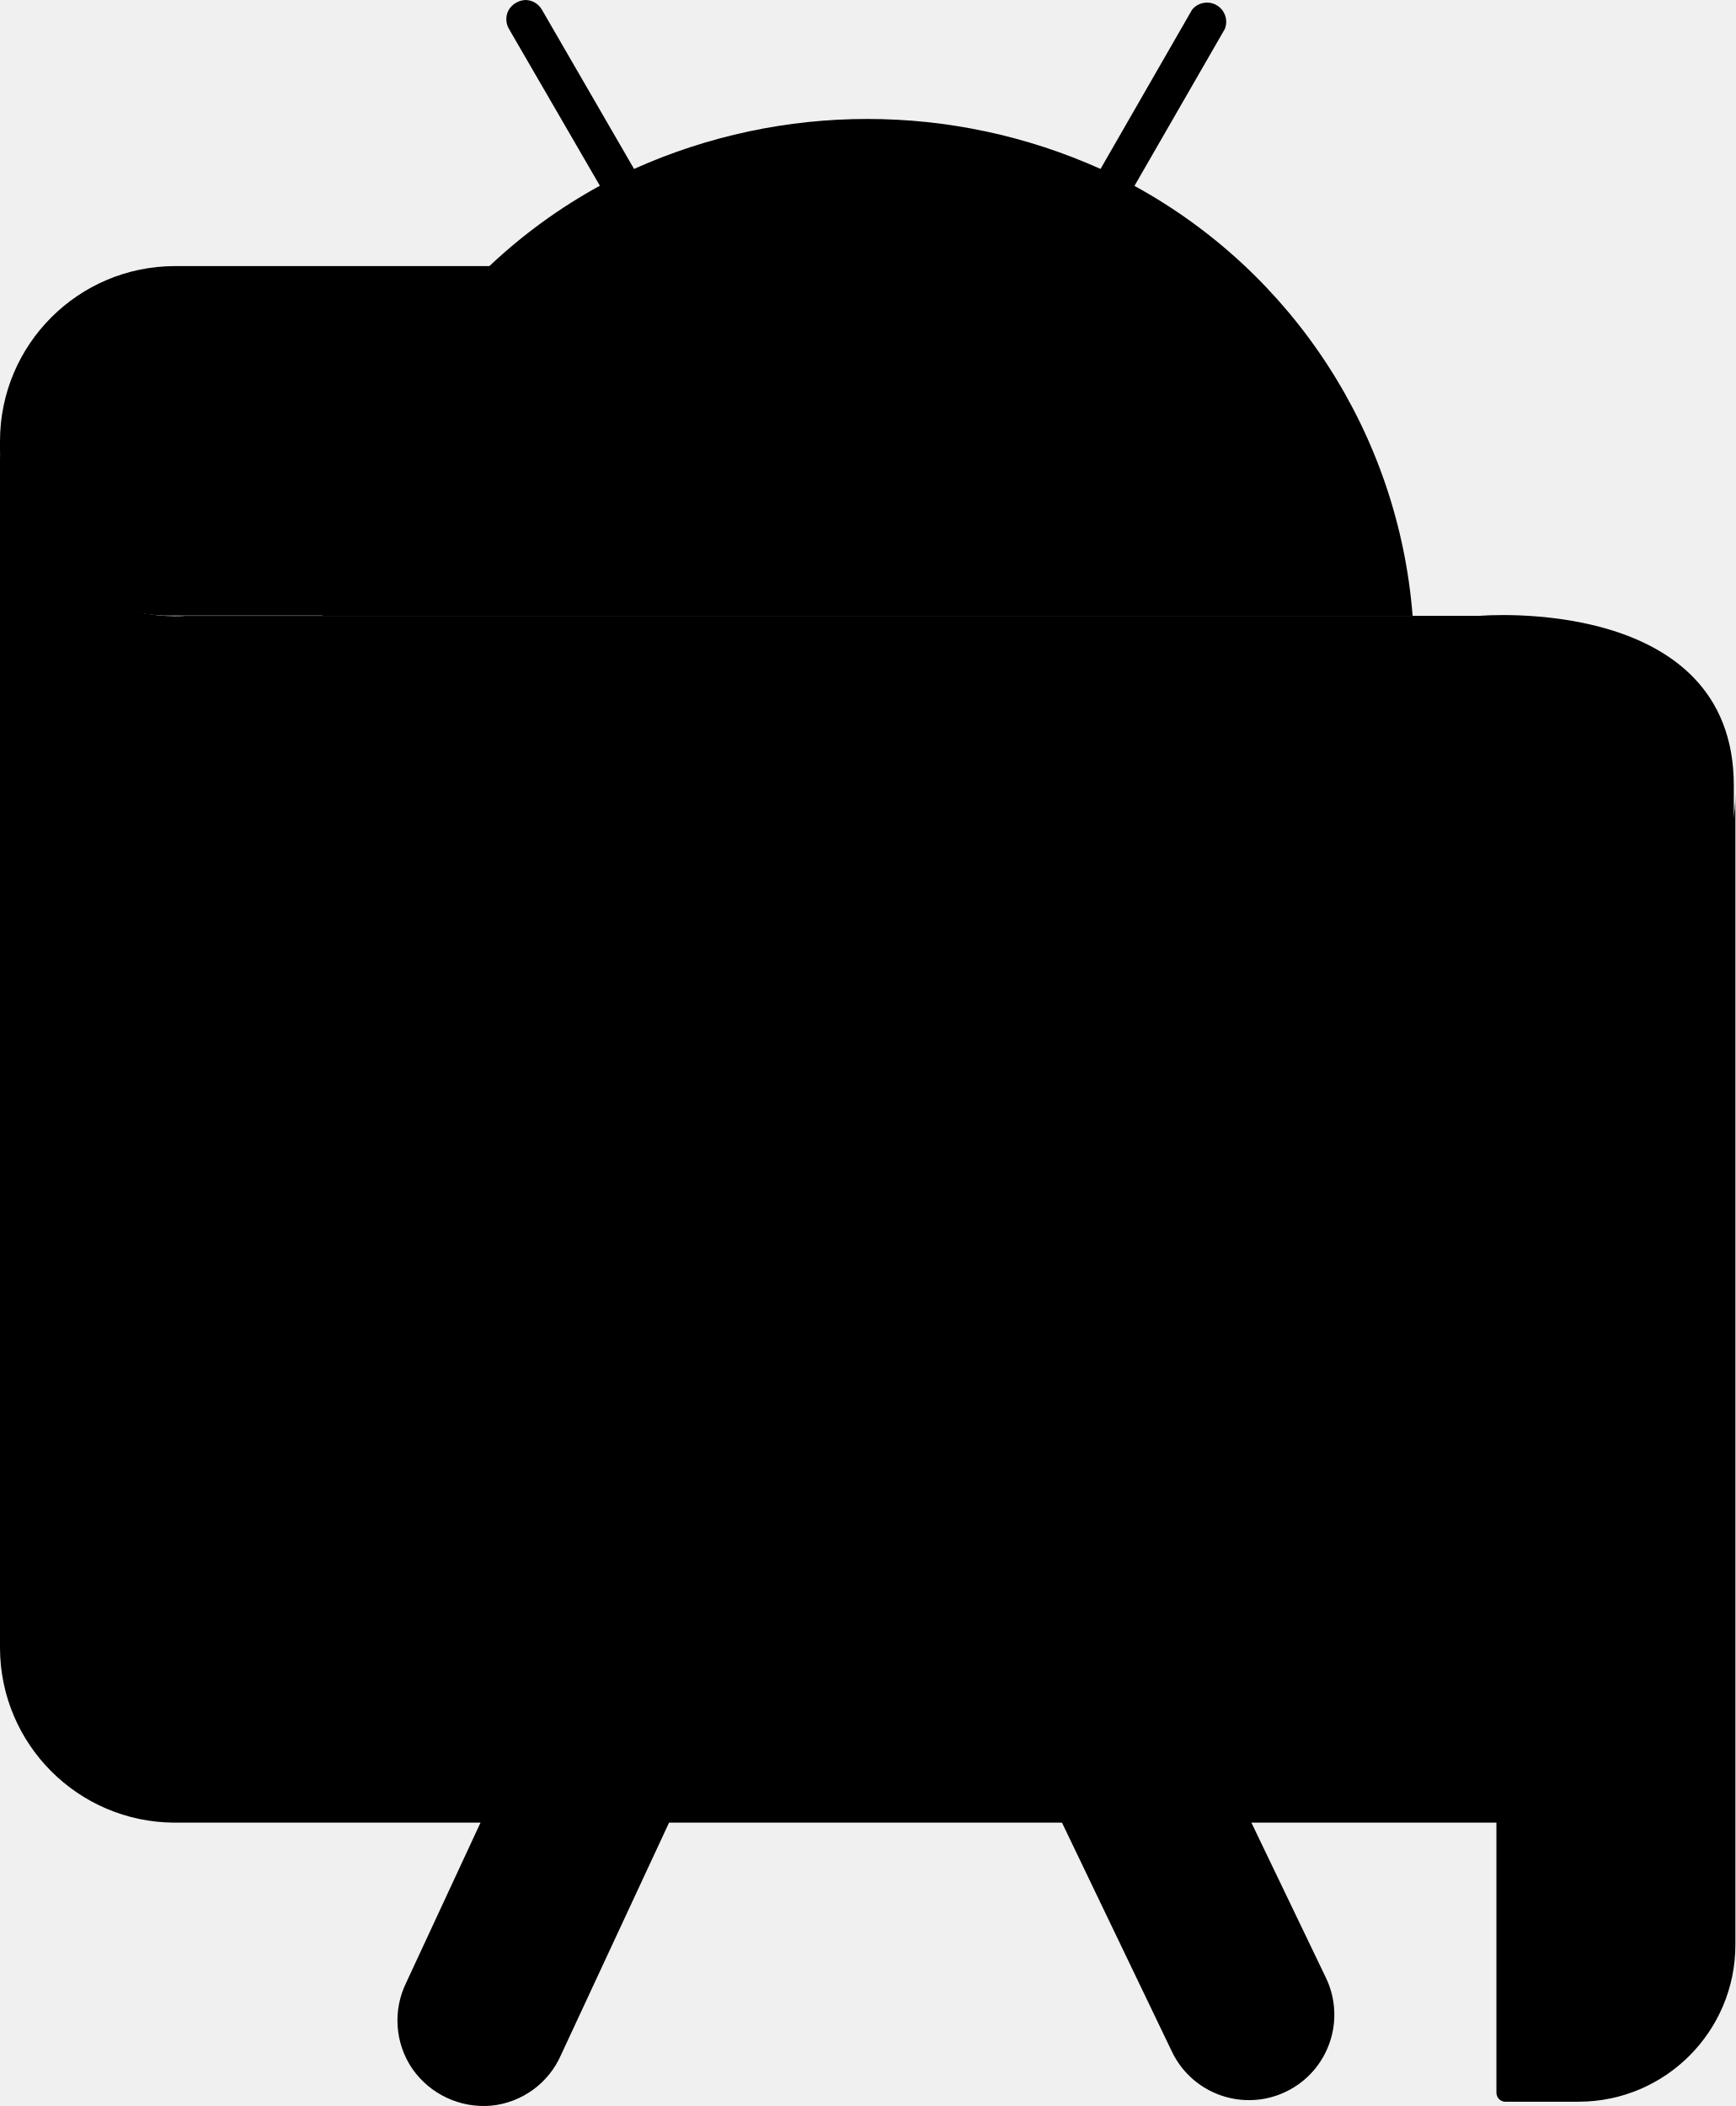
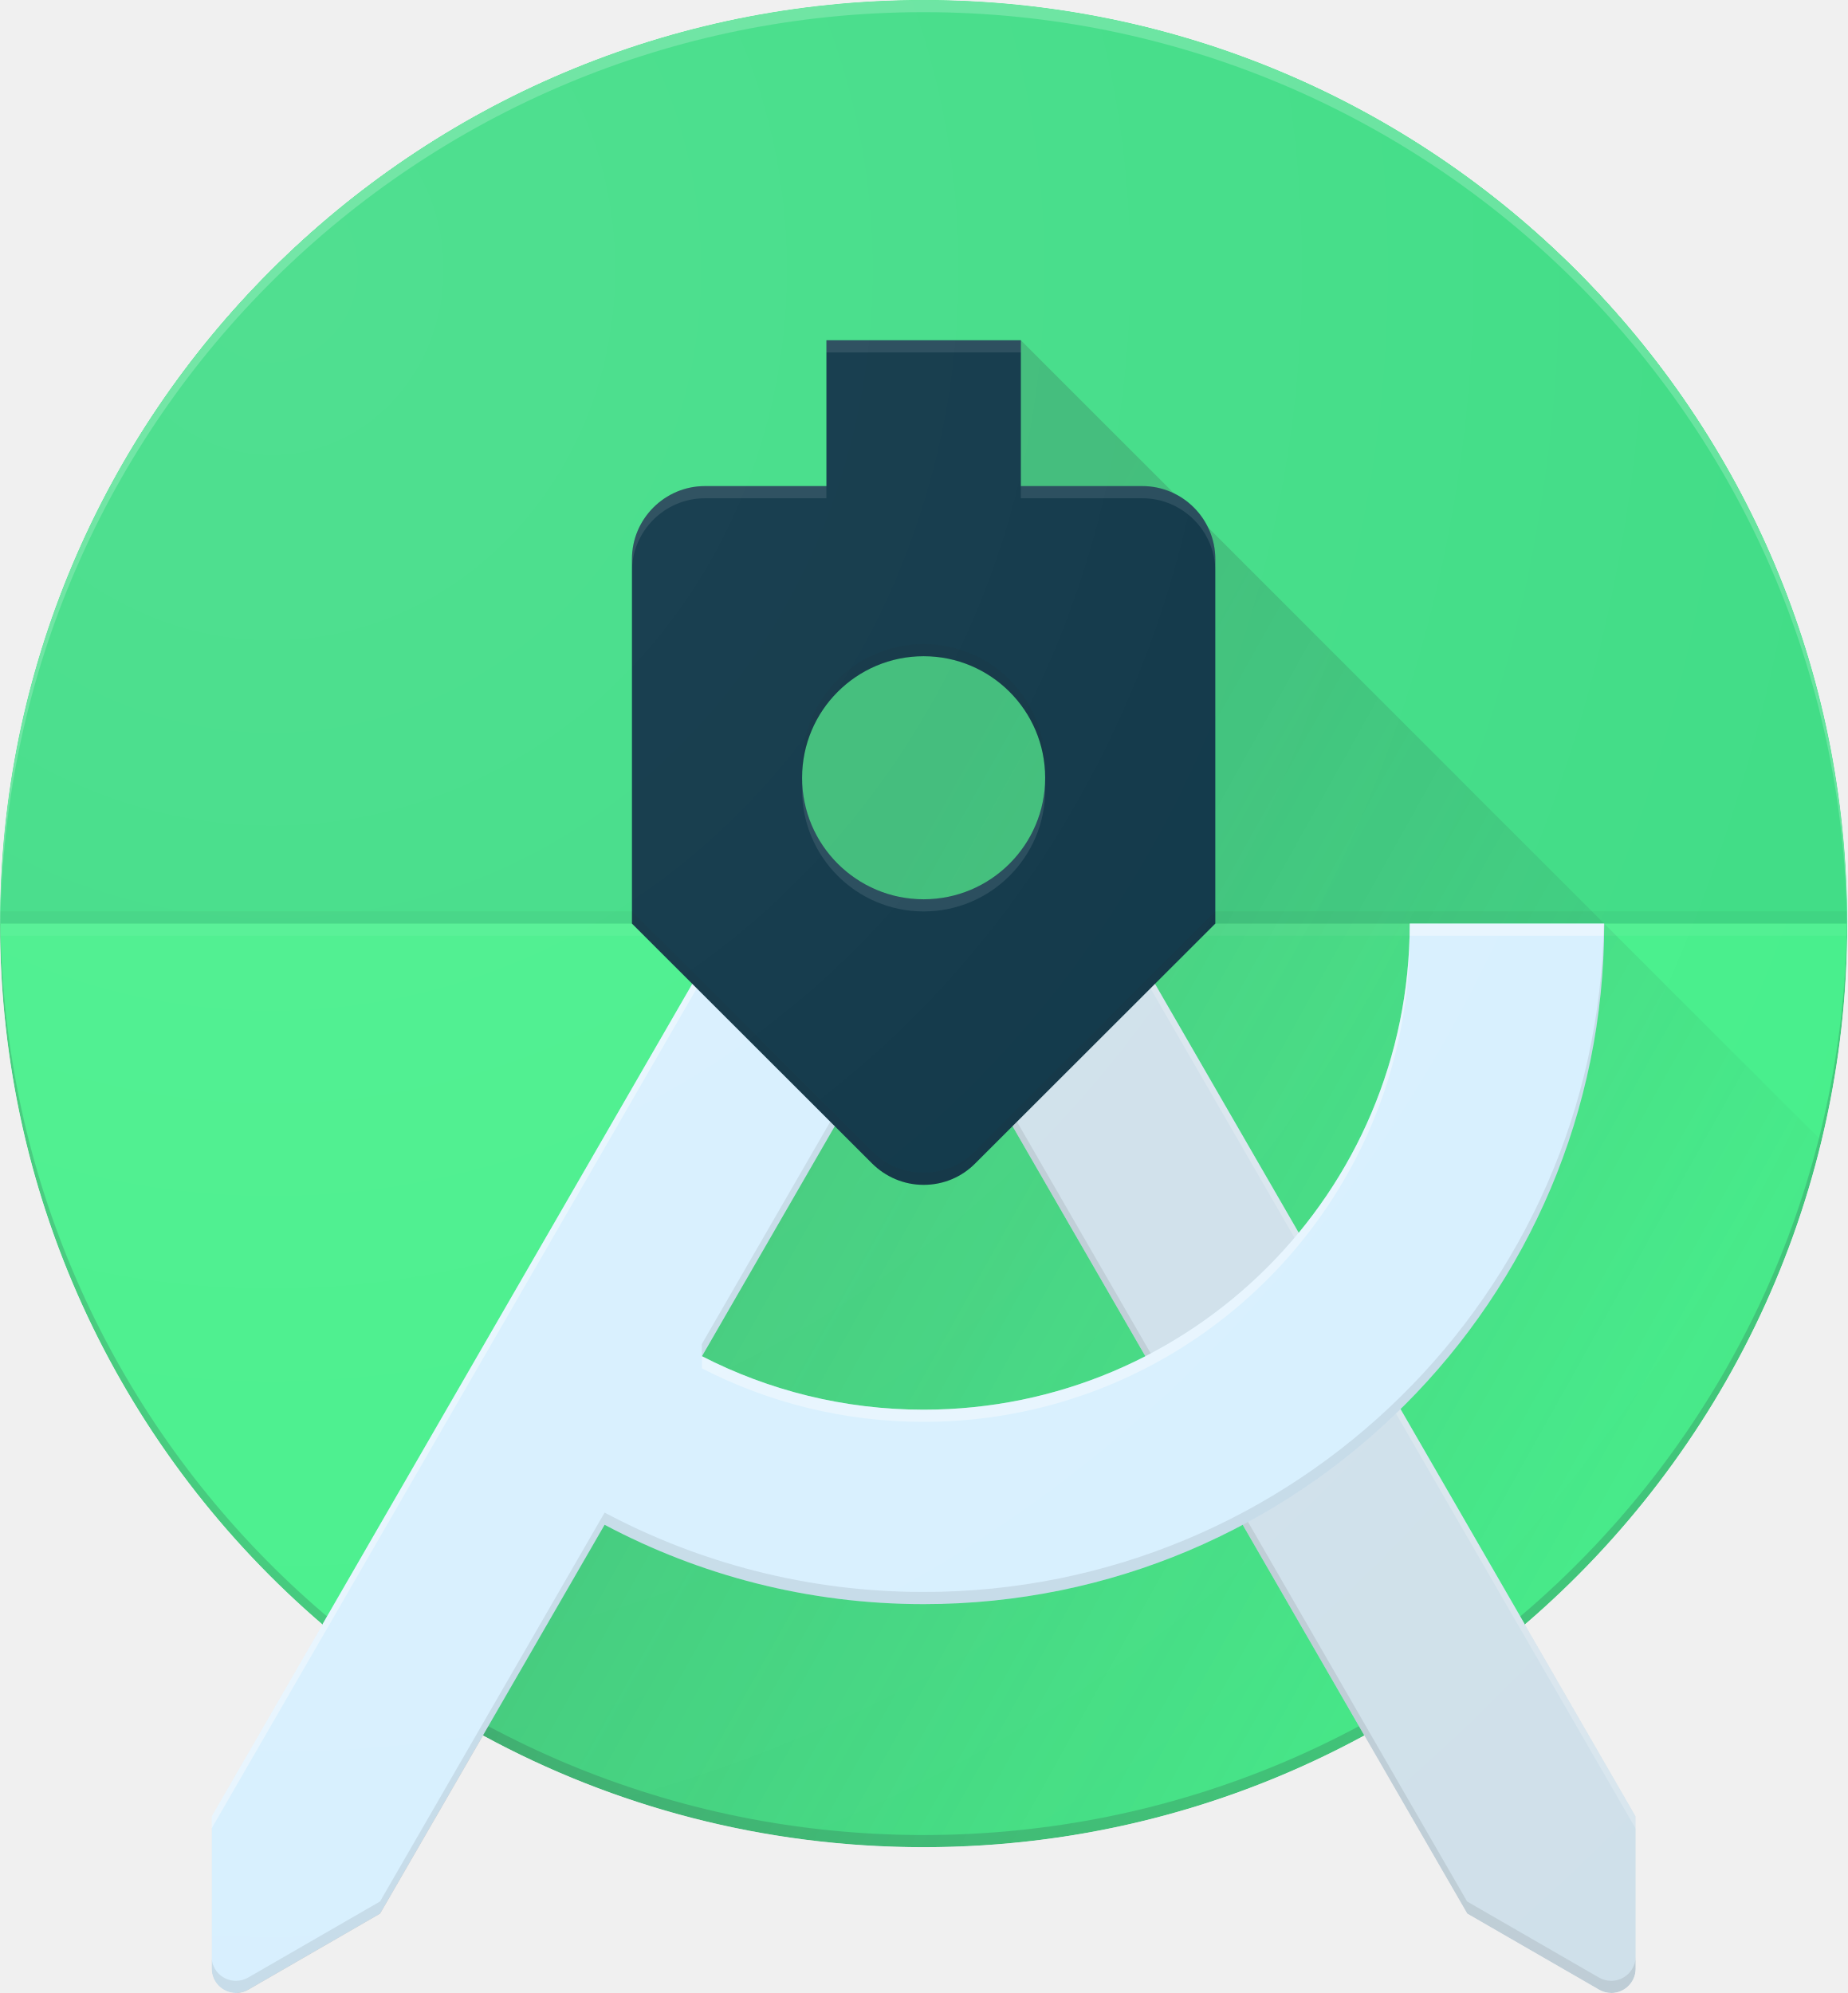
- <svg xmlns="http://www.w3.org/2000/svg" id="Layer_1" data-name="Layer 1" viewBox="0 0 409.24 496.55">
-   <defs>
-     <style>.cls-1{fill:#073042;}.cls-2{fill:#4285f4;}.cls-3{fill:#3870b2;}.cls-4{fill:#fff;}.cls-5{fill:#3ddc84;}</style>
+ <svg xmlns="http://www.w3.org/2000/svg" xmlns:xlink="http://www.w3.org/1999/xlink" viewBox="0 0 200 215.789">
+   <defs id="defs30">
+     <path d="M 101.333,50.667 C 101.333,22.687 78.647,0 50.667,0 22.687,0 0,22.687 0,50.667 c 0,15.387 6.867,29.16 17.693,38.447 L 11.613,99.64 V 108 c 0,0.733 0.6,1.333 1.333,1.333 0.247,0 0.473,-0.067 0.673,-0.18 L 20.853,104.98 26.5,95.207 c 7.18,3.907 15.413,6.127 24.167,6.127 8.753,0 16.987,-2.22 24.173,-6.127 L 80.487,104.98 87.72,109.153 c 0.2,0.113 0.427,0.18 0.673,0.18 0.733,0 1.333,-0.6 1.333,-1.333 v -8.36 l -6.08,-10.527 c 10.82,-9.287 17.687,-23.06 17.687,-38.447 z" id="path-1" />
+     <path d="M 101.333,50.667 C 101.333,22.687 78.647,0 50.667,0 22.687,0 0,22.687 0,50.667 c 0,15.387 6.867,29.16 17.693,38.447 L 11.613,99.64 V 108 c 0,0.733 0.6,1.333 1.333,1.333 0.247,0 0.473,-0.067 0.673,-0.18 L 20.853,104.98 26.5,95.207 c 7.18,3.907 15.413,6.127 24.167,6.127 8.753,0 16.987,-2.22 24.173,-6.127 L 80.487,104.98 87.72,109.153 c 0.2,0.113 0.427,0.18 0.673,0.18 0.733,0 1.333,-0.6 1.333,-1.333 v -8.36 l -6.08,-10.527 c 10.82,-9.287 17.687,-23.06 17.687,-38.447 z" id="path-3" />
+     <path d="M 101.333,50.667 C 101.333,22.687 78.647,0 50.667,0 22.687,0 0,22.687 0,50.667 c 0,15.387 6.867,29.16 17.693,38.447 L 11.613,99.64 V 108 c 0,0.733 0.6,1.333 1.333,1.333 0.247,0 0.473,-0.067 0.673,-0.18 L 20.853,104.98 26.5,95.207 c 7.18,3.907 15.413,6.127 24.167,6.127 8.753,0 16.987,-2.22 24.173,-6.127 L 80.487,104.98 87.72,109.153 c 0.2,0.113 0.427,0.18 0.673,0.18 0.733,0 1.333,-0.6 1.333,-1.333 v -8.36 l -6.08,-10.527 c 10.82,-9.287 17.687,-23.06 17.687,-38.447 z" id="path-5" />
+     <path d="M 101.333,50.667 C 101.333,22.687 78.647,0 50.667,0 22.687,0 0,22.687 0,50.667 c 0,15.387 6.867,29.16 17.693,38.447 L 11.613,99.64 V 108 c 0,0.733 0.6,1.333 1.333,1.333 0.247,0 0.473,-0.067 0.673,-0.18 L 20.853,104.98 26.5,95.207 c 7.18,3.907 15.413,6.127 24.167,6.127 8.753,0 16.987,-2.22 24.173,-6.127 L 80.487,104.98 87.72,109.153 c 0.2,0.113 0.427,0.18 0.673,0.18 0.733,0 1.333,-0.6 1.333,-1.333 v -8.36 l -6.08,-10.527 c 10.82,-9.287 17.687,-23.06 17.687,-38.447 z" id="path-7" />
+     <path d="M 101.333,50.667 C 101.333,22.687 78.647,0 50.667,0 22.687,0 0,22.687 0,50.667 c 0,15.387 6.867,29.16 17.693,38.447 L 11.613,99.64 V 108 c 0,0.733 0.6,1.333 1.333,1.333 0.247,0 0.473,-0.067 0.673,-0.18 L 20.853,104.98 26.5,95.207 c 7.18,3.907 15.413,6.127 24.167,6.127 8.753,0 16.987,-2.22 24.173,-6.127 L 80.487,104.98 87.72,109.153 c 0.2,0.113 0.427,0.18 0.673,0.18 0.733,0 1.333,-0.6 1.333,-1.333 v -8.36 l -6.08,-10.527 c 10.82,-9.287 17.687,-23.06 17.687,-38.447 z" id="path-9" />
+     <path d="M 101.333,50.667 C 101.333,22.687 78.647,0 50.667,0 22.687,0 0,22.687 0,50.667 c 0,15.387 6.867,29.16 17.693,38.447 L 11.613,99.64 V 108 c 0,0.733 0.6,1.333 1.333,1.333 0.247,0 0.473,-0.067 0.673,-0.18 L 20.853,104.98 26.5,95.207 c 7.18,3.907 15.413,6.127 24.167,6.127 8.753,0 16.987,-2.22 24.173,-6.127 L 80.487,104.98 87.72,109.153 c 0.2,0.113 0.427,0.18 0.673,0.18 0.733,0 1.333,-0.6 1.333,-1.333 v -8.36 l -6.08,-10.527 c 10.82,-9.287 17.687,-23.06 17.687,-38.447 z" id="path-11" />
+     <path d="M 101.333,50.667 C 101.333,22.687 78.647,0 50.667,0 22.687,0 0,22.687 0,50.667 c 0,15.387 6.867,29.16 17.693,38.447 L 11.613,99.64 V 108 c 0,0.733 0.6,1.333 1.333,1.333 0.247,0 0.473,-0.067 0.673,-0.18 L 20.853,104.98 26.5,95.207 c 7.18,3.907 15.413,6.127 24.167,6.127 8.753,0 16.987,-2.22 24.173,-6.127 L 80.487,104.98 87.72,109.153 c 0.2,0.113 0.427,0.18 0.673,0.18 0.733,0 1.333,-0.6 1.333,-1.333 v -8.36 l -6.08,-10.527 c 10.82,-9.287 17.687,-23.06 17.687,-38.447 z" id="path-13" />
+     <linearGradient x1="39.405" y1="65.114" x2="87.25" y2="92.593" id="linearGradient-15" gradientTransform="scale(0.9873464,1.012816)" gradientUnits="userSpaceOnUse">
+       <stop stop-color="#263238" stop-opacity="0.2" offset="0%" id="stop13" />
+       <stop stop-color="#263238" stop-opacity="0.02" offset="100%" id="stop15" />
+     </linearGradient>
+     <path d="M 101.333,50.667 C 101.333,22.687 78.647,0 50.667,0 22.687,0 0,22.687 0,50.667 c 0,15.387 6.867,29.16 17.693,38.447 L 11.613,99.64 V 108 c 0,0.733 0.6,1.333 1.333,1.333 0.247,0 0.473,-0.067 0.673,-0.18 L 20.853,104.98 26.5,95.207 c 7.18,3.907 15.413,6.127 24.167,6.127 8.753,0 16.987,-2.22 24.173,-6.127 L 80.487,104.98 87.72,109.153 c 0.2,0.113 0.427,0.18 0.673,0.18 0.733,0 1.333,-0.6 1.333,-1.333 v -8.36 l -6.08,-10.527 c 10.82,-9.287 17.687,-23.06 17.687,-38.447 z" id="path-16" />
+     <path d="M 101.333,50.667 C 101.333,22.687 78.647,0 50.667,0 22.687,0 0,22.687 0,50.667 c 0,15.387 6.867,29.16 17.693,38.447 L 11.613,99.64 V 108 c 0,0.733 0.6,1.333 1.333,1.333 0.247,0 0.473,-0.067 0.673,-0.18 L 20.853,104.98 26.5,95.207 c 7.18,3.907 15.413,6.127 24.167,6.127 8.753,0 16.987,-2.22 24.173,-6.127 L 80.487,104.98 87.72,109.153 c 0.2,0.113 0.427,0.18 0.673,0.18 0.733,0 1.333,-0.6 1.333,-1.333 v -8.36 l -6.08,-10.527 c 10.82,-9.287 17.687,-23.06 17.687,-38.447 z" id="path-18" />
+     <path d="M 101.333,50.667 C 101.333,22.687 78.647,0 50.667,0 22.687,0 0,22.687 0,50.667 c 0,15.387 6.867,29.16 17.693,38.447 L 11.613,99.64 V 108 c 0,0.733 0.6,1.333 1.333,1.333 0.247,0 0.473,-0.067 0.673,-0.18 L 20.853,104.98 26.5,95.207 c 7.18,3.907 15.413,6.127 24.167,6.127 8.753,0 16.987,-2.22 24.173,-6.127 L 80.487,104.98 87.72,109.153 c 0.2,0.113 0.427,0.18 0.673,0.18 0.733,0 1.333,-0.6 1.333,-1.333 v -8.36 l -6.08,-10.527 c 10.82,-9.287 17.687,-23.06 17.687,-38.447 z" id="path-20" />
+     <path d="M 101.333,50.667 C 101.333,22.687 78.647,0 50.667,0 22.687,0 0,22.687 0,50.667 c 0,15.387 6.867,29.16 17.693,38.447 L 11.613,99.64 V 108 c 0,0.733 0.6,1.333 1.333,1.333 0.247,0 0.473,-0.067 0.673,-0.18 L 20.853,104.98 26.5,95.207 c 7.18,3.907 15.413,6.127 24.167,6.127 8.753,0 16.987,-2.22 24.173,-6.127 L 80.487,104.98 87.72,109.153 c 0.2,0.113 0.427,0.18 0.673,0.18 0.733,0 1.333,-0.6 1.333,-1.333 v -8.36 l -6.08,-10.527 c 10.82,-9.287 17.687,-23.06 17.687,-38.447 z" id="path-22" />
+     <path d="M 101.333,50.667 C 101.333,22.687 78.647,0 50.667,0 22.687,0 0,22.687 0,50.667 c 0,15.387 6.867,29.16 17.693,38.447 L 11.613,99.64 V 108 c 0,0.733 0.6,1.333 1.333,1.333 0.247,0 0.473,-0.067 0.673,-0.18 L 20.853,104.98 26.5,95.207 c 7.18,3.907 15.413,6.127 24.167,6.127 8.753,0 16.987,-2.22 24.173,-6.127 L 80.487,104.98 87.72,109.153 c 0.2,0.113 0.427,0.18 0.673,0.18 0.733,0 1.333,-0.6 1.333,-1.333 v -8.36 l -6.08,-10.527 c 10.82,-9.287 17.687,-23.06 17.687,-38.447 z" id="path-24" />
+     <path d="M 101.333,50.667 C 101.333,22.687 78.647,0 50.667,0 22.687,0 0,22.687 0,50.667 c 0,15.387 6.867,29.16 17.693,38.447 L 11.613,99.64 V 108 c 0,0.733 0.6,1.333 1.333,1.333 0.247,0 0.473,-0.067 0.673,-0.18 L 20.853,104.98 26.5,95.207 c 7.18,3.907 15.413,6.127 24.167,6.127 8.753,0 16.987,-2.22 24.173,-6.127 L 80.487,104.98 87.72,109.153 c 0.2,0.113 0.427,0.18 0.673,0.18 0.733,0 1.333,-0.6 1.333,-1.333 v -8.36 l -6.08,-10.527 c 10.82,-9.287 17.687,-23.06 17.687,-38.447 z" id="path-26" />
+     <path d="M 101.333,50.667 C 101.333,22.687 78.647,0 50.667,0 22.687,0 0,22.687 0,50.667 c 0,15.387 6.867,29.16 17.693,38.447 L 11.613,99.64 V 108 c 0,0.733 0.6,1.333 1.333,1.333 0.247,0 0.473,-0.067 0.673,-0.18 L 20.853,104.98 26.5,95.207 c 7.18,3.907 15.413,6.127 24.167,6.127 8.753,0 16.987,-2.22 24.173,-6.127 L 80.487,104.98 87.72,109.153 c 0.2,0.113 0.427,0.18 0.673,0.18 0.733,0 1.333,-0.6 1.333,-1.333 v -8.36 l -6.08,-10.527 c 10.82,-9.287 17.687,-23.06 17.687,-38.447 z" id="path-28" />
+     <radialGradient cx="15.829" cy="14.563" fx="15.829" fy="14.563" r="124.733" gradientTransform="matrix(0.9627197,0,0,1.038724,152.8898,3.820589)" id="radialGradient-30" gradientUnits="userSpaceOnUse">
+       <stop stop-color="#FFFFFF" stop-opacity="0.1" offset="0%" id="stop25" />
+       <stop stop-color="#FFFFFF" stop-opacity="0" offset="100%" id="stop27" />
+     </radialGradient>
+     <radialGradient xlink:href="#radialGradient-30" id="radialGradient692" gradientUnits="userSpaceOnUse" gradientTransform="matrix(0.9627197,0,0,1.038724,84.77171,88.52698)" cx="15.829" cy="14.563" fx="15.829" fy="14.563" r="124.733" />
  </defs>
-   <path className="cls-1" d="M153.34,62.74H41.18A41.3,41.3,0,0,0,0,104a40,40,0,0,0,38.74,41.14l1.22,0H154.54Z" />
-   <path className="cls-2" d="M408.84,429.74H41.05A41.3,41.3,0,0,1,0,388.58V103.77A41.3,41.3,0,0,0,41.1,145.28c.92,0,1.83,0,2.74-.08H348.9s59.94-5.2,59.94,40Z" />
-   <path d="M214.62,231.65a22.78,22.78,0,1,0,21.6,14.41A22.92,22.92,0,0,0,214.62,231.65Z" />
-   <path className="cls-3" d="M237.27,283.87a37,37,0,0,0-21.18-66.6h1.2a33.82,33.82,0,0,1,6.52,0V194.35a7.3,7.3,0,0,0-3.46-6.52,7.19,7.19,0,0,0-7.33,0,7.3,7.3,0,0,0-3.46,6.52v23.32a37.16,37.16,0,0,0-16.25,66.6L125.5,429.21h44.23L201,362.6a16.26,16.26,0,0,1,14.66-9.19,16,16,0,0,1,14.52,9.19l32.23,66.61H307.2Zm-22.65-6.53a23,23,0,1,1,22.91-22.91,22.91,22.91,0,0,1-22.91,22.91Z" />
-   <path className="cls-4" d="M129.1,83H286.42V111.9H129.1Z" />
-   <path className="cls-1" d="M202.37,231.65a22.77,22.77,0,1,1-16.26,6.66A23.25,23.25,0,0,1,202.37,231.65Zm9-13.32v-24a7.3,7.3,0,0,0-3.46-6.52,7.19,7.19,0,0,0-7.33,0,7.32,7.32,0,0,0-3.46,6.52v23.32a37.16,37.16,0,0,0-16.25,66.6L95.8,467.44a20.24,20.24,0,0,0,1.46,20.38,20.54,20.54,0,0,0,18.52,8.66,20.13,20.13,0,0,0,16.52-12L189,362.6a16.39,16.39,0,0,1,14.66-9.19,16,16,0,0,1,14.52,9.19l58.21,121.22a20.13,20.13,0,1,0,36.23-17.58L225,283.87a37.48,37.48,0,0,0-13.32-65.4" />
-   <path className="cls-5" d="M263.64,108.43a10.66,10.66,0,0,1-7.72-18.25,10.79,10.79,0,0,1,18.38,7.6,10.65,10.65,0,0,1-10.66,10.65h0m-118.42,0a10.66,10.66,0,0,1-7.6-18.25,10.79,10.79,0,0,1,16.69,13.69,10.63,10.63,0,0,1-1.5,1.5,10.51,10.51,0,0,1-7.59,3.06m122.29-64.6,21.31-37a4.53,4.53,0,0,0-7.73-4.53L259.51,39.83a134.25,134.25,0,0,0-110,0L127.77,2.26A4.54,4.54,0,0,0,123.9,0,4.92,4.92,0,0,0,120,2.26a4.53,4.53,0,0,0,0,4.53l21.45,37A126.8,126.8,0,0,0,76,145.2h257.1A126.85,126.85,0,0,0,267.51,43.83" />
-   <path className="cls-1" d="M371.94,224.19H355a2.14,2.14,0,0,0-2.14,2.14h0V493.41a2.13,2.13,0,0,0,2,2.13h17.45a37,37,0,0,0,36.9-37V187.16a37,37,0,0,1-37,37Z" />
+   <g id="g690" transform="matrix(1.973684,0,0,1.973684,-167.9705,-175.3822)">
+     <g id="Clipped" transform="translate(85.10505,88.86031)" style="fill:none;fill-rule:evenodd;stroke:none;stroke-width:1">
+       <mask id="mask-2" fill="#ffffff">
+         <use xlink:href="#path-1" id="use32" x="0" y="0" width="100%" height="100%" />
+       </mask>
+       <circle id="Oval" fill="#45EF8A" fill-rule="nonzero" mask="url(#mask-2)" cx="50.667" cy="50.667" r="50.667" />
+     </g>
+     <g id="g44" transform="translate(85.10505,88.86031)" style="fill:none;fill-rule:evenodd;stroke:none;stroke-width:1">
+       <mask id="mask-4" fill="#ffffff">
+         <use xlink:href="#path-3" id="use38" x="0" y="0" width="100%" height="100%" />
+       </mask>
+       <g id="g41" />
+       <path d="m 50.667,100.667 c 27.76,0 50.293,-22.327 50.647,-50 h 0.02 c 0,27.98 -22.687,50.667 -50.667,50.667 C 22.687,101.333 0,78.647 0,50.667 H 0.02 C 0.373,78.34 22.907,100.667 50.667,100.667 Z" id="Shape" fill-opacity="0.2" fill="#263238" fill-rule="nonzero" mask="url(#mask-4)" />
+     </g>
+     <g id="g53" transform="translate(85.10505,88.86031)" style="fill:none;fill-rule:evenodd;stroke:none;stroke-width:1">
+       <mask id="mask-6" fill="#ffffff">
+         <use xlink:href="#path-5" id="use46" x="0" y="0" width="100%" height="100%" />
+       </mask>
+       <g id="g49" />
+       <path d="M 50.667,0 C 22.687,0 0,22.687 0,50.667 H 101.333 C 101.333,22.687 78.647,0 50.667,0 Z" id="path51" fill="#3DDC84" fill-rule="nonzero" mask="url(#mask-6)" />
+     </g>
+     <g id="g62" transform="translate(85.10505,88.86031)" style="fill:none;fill-rule:evenodd;stroke:none;stroke-width:1">
+       <mask id="mask-8" fill="#ffffff">
+         <use xlink:href="#path-7" id="use55" x="0" y="0" width="100%" height="100%" />
+       </mask>
+       <g id="g58" />
+       <circle id="circle60" fill="#3DDC84" fill-rule="nonzero" mask="url(#mask-8)" cx="50.667" cy="42.667" r="6.667" />
+     </g>
+     <g id="g71" transform="translate(85.10505,88.86031)" style="fill:none;fill-rule:evenodd;stroke:none;stroke-width:1">
+       <mask id="mask-10" fill="#ffffff">
+         <use xlink:href="#path-9" id="use64" x="0" y="0" width="100%" height="100%" />
+       </mask>
+       <g id="g67" />
+       <polygon id="polygon69" fill-opacity="0.05" fill="#263238" fill-rule="nonzero" mask="url(#mask-10)" points="101.333,50.667 0,50.667 0,50 101.333,50 " />
+     </g>
+     <g id="g80" transform="translate(85.10505,88.86031)" style="fill:none;fill-rule:evenodd;stroke:none;stroke-width:1">
+       <mask id="mask-12" fill="#ffffff">
+         <use xlink:href="#path-11" id="use73" x="0" y="0" width="100%" height="100%" />
+       </mask>
+       <g id="g76" />
+       <polygon id="polygon78" fill-opacity="0.05" fill="#ffffff" fill-rule="nonzero" mask="url(#mask-12)" points="101.333,51.333 0,51.333 0,50.667 101.333,50.667 " />
+     </g>
+     <g id="g89" transform="translate(85.10505,88.86031)" style="fill:none;fill-rule:evenodd;stroke:none;stroke-width:1">
+       <mask id="mask-14" fill="#ffffff">
+         <use xlink:href="#path-13" id="use82" x="0" y="0" width="100%" height="100%" />
+       </mask>
+       <g id="g85" />
+       <polygon id="polygon87" fill="url(#linearGradient-15)" fill-rule="nonzero" mask="url(#mask-14)" points="39.887,50.667 12.947,109.333 101.333,109.333 101.333,64 56,18.667 45.333,26.667 " style="fill:url(#linearGradient-15)" />
+     </g>
+     <g id="g105" transform="translate(85.10505,88.86031)" style="fill:none;fill-rule:evenodd;stroke:none;stroke-width:1">
+       <mask id="mask-19" fill="#ffffff">
+         <use xlink:href="#path-18" id="use98" x="0" y="0" width="100%" height="100%" />
+       </mask>
+       <g id="g101" />
+       <path d="m 50.667,0.667 c 27.76,0 50.293,22.327 50.647,50 h 0.02 C 101.333,22.687 78.647,0 50.667,0 22.687,0 0,22.687 0,50.667 H 0.02 C 0.373,22.993 22.907,0.667 50.667,0.667 Z" id="path103" fill-opacity="0.2" fill="#ffffff" fill-rule="nonzero" mask="url(#mask-19)" />
+     </g>
+     <g id="g124" transform="translate(85.10505,88.86031)" style="fill:none;fill-rule:evenodd;stroke:none;stroke-width:1">
+       <mask id="mask-21" fill="#ffffff">
+         <use xlink:href="#path-20" id="use107" x="0" y="0" width="100%" height="100%" />
+       </mask>
+       <g id="g110" />
+       <g id="Group" mask="url(#mask-21)">
+         <g transform="translate(43.33333,45.33333)" id="g121">
+           <path d="M 18.113,5.333 H 5.793 L 37.153,59.647 44.387,63.82 c 0.2,0.113 0.427,0.18 0.673,0.18 0.733,0 1.333,-0.6 1.333,-1.333 v -8.36 z" id="path113" fill="#D7EFFE" fill-rule="nonzero" />
+           <path d="M 18.113,5.333 H 5.793 L 37.153,59.647 44.387,63.82 c 0.2,0.113 0.427,0.18 0.673,0.18 0.733,0 1.333,-0.6 1.333,-1.333 v -8.36 z" id="path115" fill="#BDBDBD" fill-rule="nonzero" opacity="0.3" />
+           <polygon id="polygon117" fill-opacity="0.2" fill="#ffffff" fill-rule="nonzero" points="46.387,54.307 18.113,5.333 17.727,5.333 46.387,54.973 " />
+           <path d="m 45.053,63.333 c -0.247,0 -0.473,-0.067 -0.673,-0.18 L 37.147,58.98 6.18,5.333 H 5.793 L 37.153,59.647 44.387,63.82 c 0.2,0.113 0.427,0.18 0.673,0.18 0.733,0 1.333,-0.6 1.333,-1.333 V 62 c -0.007,0.733 -0.607,1.333 -1.34,1.333 z" id="path119" fill-opacity="0.1" fill="#212121" fill-rule="nonzero" />
+         </g>
+       </g>
+     </g>
+     <g id="g143" transform="translate(85.10505,88.86031)" style="fill:none;fill-rule:evenodd;stroke:none;stroke-width:1">
+       <mask id="mask-23" fill="#ffffff">
+         <use xlink:href="#path-22" id="use126" x="0" y="0" width="100%" height="100%" />
+       </mask>
+       <g id="g129" />
+       <g id="g141" mask="url(#mask-23)">
+         <g transform="translate(6,45.33333)" id="g139">
+           <path d="M 71.333,5.333 C 71.333,20.06 59.393,32 44.667,32 c -4.38,0 -8.513,-1.06 -12.16,-2.933 L 44.667,8 l 1.54,-2.667 h -12.32 L 5.607,54.307 v 8.36 C 5.607,63.4 6.207,64 6.94,64 7.187,64 7.413,63.933 7.613,63.82 l 7.233,-4.173 12.32,-21.333 c 5.22,2.773 11.173,4.353 17.5,4.353 C 65.287,42.667 82,25.953 82,5.333 Z" id="path133" fill="#D7EFFE" fill-rule="nonzero" />
+           <path d="M 33.887,5.333 5.607,54.307 v 0.667 L 34.273,5.333 Z M 44.667,32 c -4.38,0 -8.513,-1.06 -12.16,-2.933 v 0.667 c 3.647,1.873 7.78,2.933 12.16,2.933 14.727,0 26.667,-11.94 26.667,-26.667 H 81.98 C 81.987,5.78 82,5.56 82,5.333 H 71.333 C 71.333,20.06 59.393,32 44.667,32 Z" id="path135" fill-opacity="0.4" fill="#ffffff" fill-rule="nonzero" />
+           <path d="M 46.207,5.333 H 45.82 L 32.5,28.4 v 0.667 z m 35.773,0 C 81.62,25.64 65.06,42 44.667,42 c -6.327,0 -12.28,-1.58 -17.5,-4.353 L 14.847,58.98 7.613,63.153 c -0.2,0.113 -0.427,0.18 -0.673,0.18 -0.733,0 -1.333,-0.6 -1.333,-1.333 v 0.667 C 5.607,63.4 6.207,64 6.94,64 7.187,64 7.413,63.933 7.613,63.82 l 7.233,-4.173 12.32,-21.333 c 5.22,2.773 11.173,4.353 17.5,4.353 C 65.287,42.667 82,25.953 82,5.333 Z" id="path137" fill-opacity="0.1" fill="#212121" fill-rule="nonzero" />
+         </g>
+       </g>
+     </g>
+     <g id="g158" transform="translate(85.10505,88.86031)" style="fill:none;fill-rule:evenodd;stroke:none;stroke-width:1">
+       <mask id="mask-25" fill="#ffffff">
+         <use xlink:href="#path-24" id="use145" x="0" y="0" width="100%" height="100%" />
+       </mask>
+       <g id="g148" />
+       <g id="g156" mask="url(#mask-25)">
+         <g transform="translate(29.33333,13.33333)" id="g154">
+           <path d="M 33.333,13.333 H 26.667 V 5.333 H 16 V 13.333 H 9.333 c -2.2,0 -4,1.8 -4,4 v 20 l 13.173,13.16 c 0.727,0.72 1.72,1.173 2.827,1.173 C 22.44,51.667 23.44,51.22 24.16,50.493 l 13.173,-13.16 v -20 c 0,-2.2 -1.8,-4 -4,-4 z M 21.333,36 c -3.68,0 -6.667,-2.987 -6.667,-6.667 0,-3.68 2.987,-6.667 6.667,-6.667 3.68,0 6.667,2.987 6.667,6.667 C 28,33.013 25.013,36 21.333,36 Z" id="path152" fill="#073042" fill-rule="nonzero" />
+         </g>
+       </g>
+     </g>
+     <g id="g167" transform="translate(85.10505,88.86031)" style="fill:none;fill-rule:evenodd;stroke:none;stroke-width:1">
+       <mask id="mask-27" fill="#ffffff">
+         <use xlink:href="#path-26" id="use160" x="0" y="0" width="100%" height="100%" />
+       </mask>
+       <g id="g163" />
+       <path d="M 62.667,26.667 H 56 v 0.667 h 6.667 c 2.2,0 4,1.8 4,4 v -0.667 c 0,-2.2 -1.8,-4 -4,-4 z M 56,18.667 H 45.333 v 0.667 H 56 Z m -10.667,8 h -6.667 c -2.2,0 -4,1.8 -4,4 v 0.667 c 0,-2.2 1.8,-4 4,-4 h 6.667 z m 5.333,22.667 C 46.987,49.333 44,46.347 44,42.667 v 0.667 C 44,47.013 46.987,50 50.667,50 c 3.68,0 6.667,-2.987 6.667,-6.667 v -0.667 c 0,3.68 -2.987,6.667 -6.667,6.667 z" id="path165" fill-opacity="0.1" fill="#ffffff" fill-rule="nonzero" mask="url(#mask-27)" />
+     </g>
+     <g id="g176" transform="translate(85.10505,88.86031)" style="fill:none;fill-rule:evenodd;stroke:none;stroke-width:1">
+       <mask id="mask-29" fill="#ffffff">
+         <use xlink:href="#path-28" id="use169" x="0" y="0" width="100%" height="100%" />
+       </mask>
+       <g id="g172" />
+       <path d="m 50.667,36 c 3.68,0 6.667,2.987 6.667,6.667 V 42 c 0,-3.68 -2.987,-6.667 -6.667,-6.667 C 46.987,35.333 44,38.32 44,42 v 0.667 C 44,38.987 46.987,36 50.667,36 Z m 2.827,27.16 c -0.727,0.72 -1.72,1.173 -2.827,1.173 C 49.56,64.333 48.56,63.887 47.84,63.16 L 34.667,50 v 0.667 L 47.84,63.827 C 48.567,64.547 49.56,65 50.667,65 c 1.107,0 2.107,-0.447 2.827,-1.173 l 13.173,-13.16 V 50 Z" id="path174" fill-opacity="0.1" fill="#212121" fill-rule="nonzero" mask="url(#mask-29)" />
+     </g>
+     <path d="m 186.438,139.527 c 0,-27.98 -22.687,-50.667 -50.667,-50.667 -27.98,0 -50.667,22.687 -50.667,50.667 0,15.387 6.867,29.16 17.693,38.447 l -6.08,10.527 v 8.36 c 0,0.733 0.6,1.333 1.333,1.333 0.247,0 0.473,-0.067 0.673,-0.18 l 7.233,-4.173 5.647,-9.773 c 7.18,3.907 15.413,6.127 24.167,6.127 8.753,0 16.987,-2.22 24.173,-6.127 l 5.647,9.773 7.233,4.173 c 0.2,0.113 0.427,0.18 0.673,0.18 0.733,0 1.333,-0.6 1.333,-1.333 v -8.36 l -6.08,-10.527 c 10.82,-9.287 17.687,-23.06 17.687,-38.447 z" id="path178" fill="url(#radialGradient-30)" fill-rule="nonzero" style="fill:url(#radialGradient692);stroke:none;stroke-width:1" />
+   </g>
</svg>
